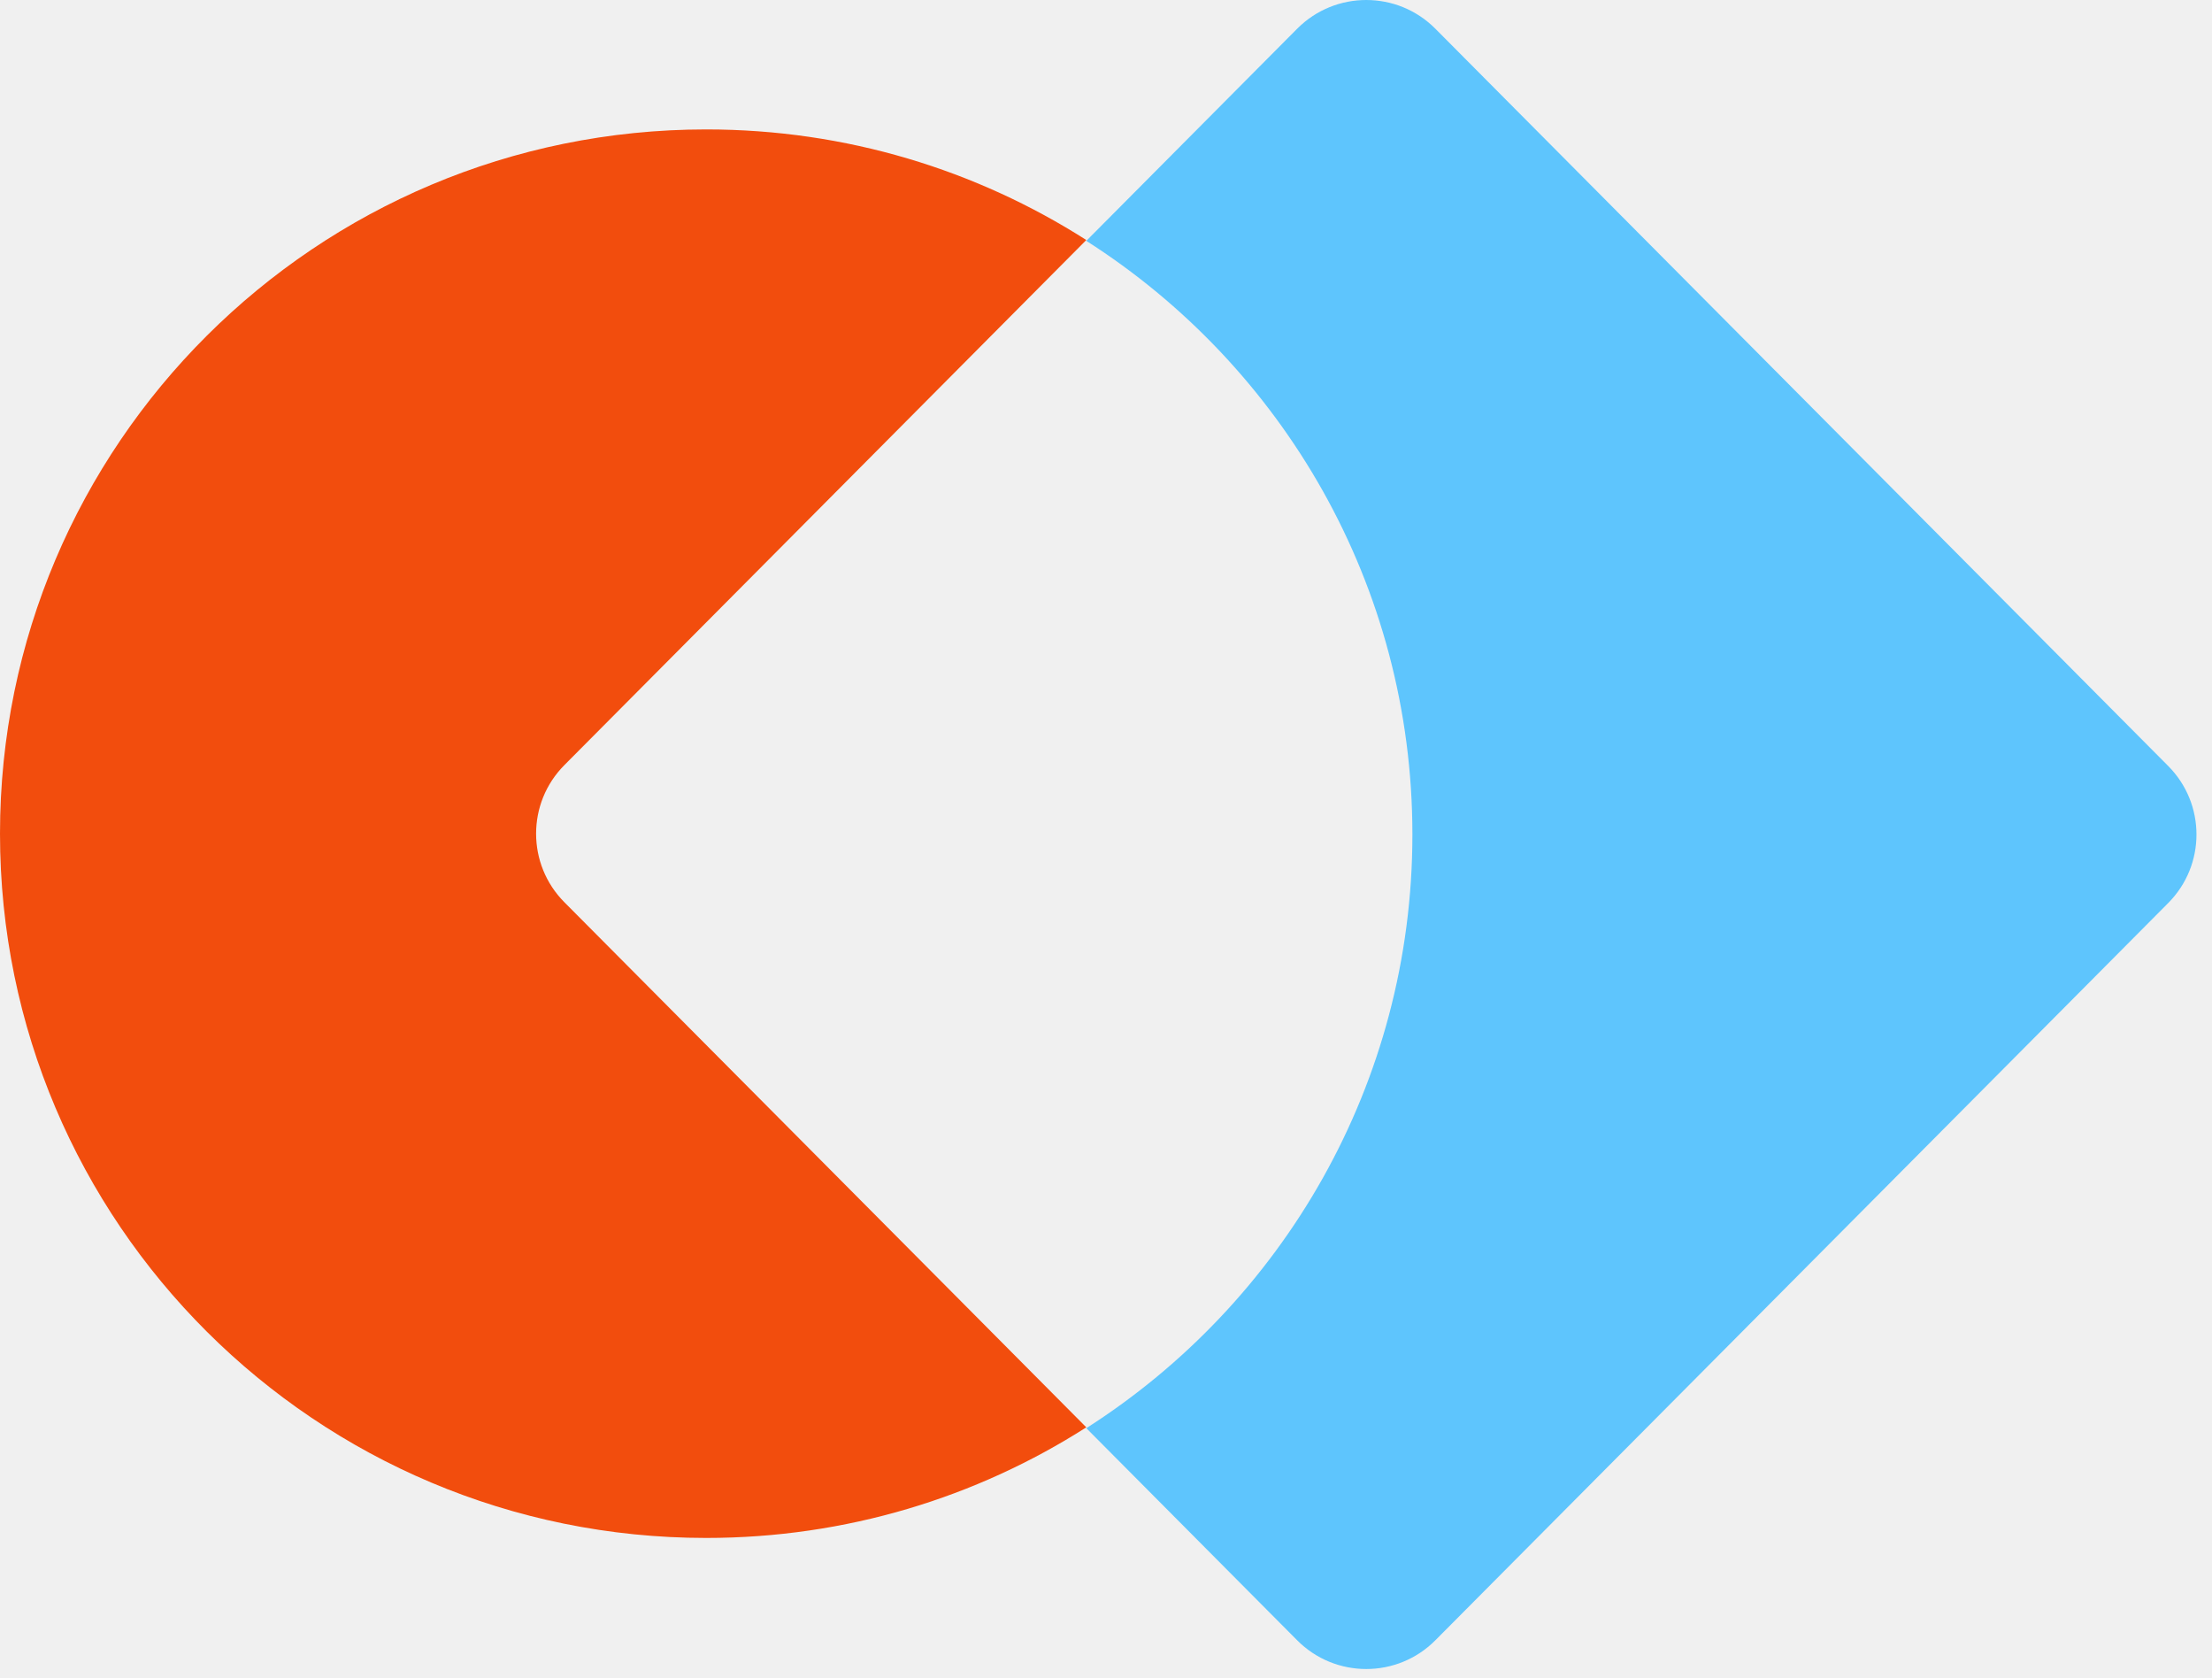
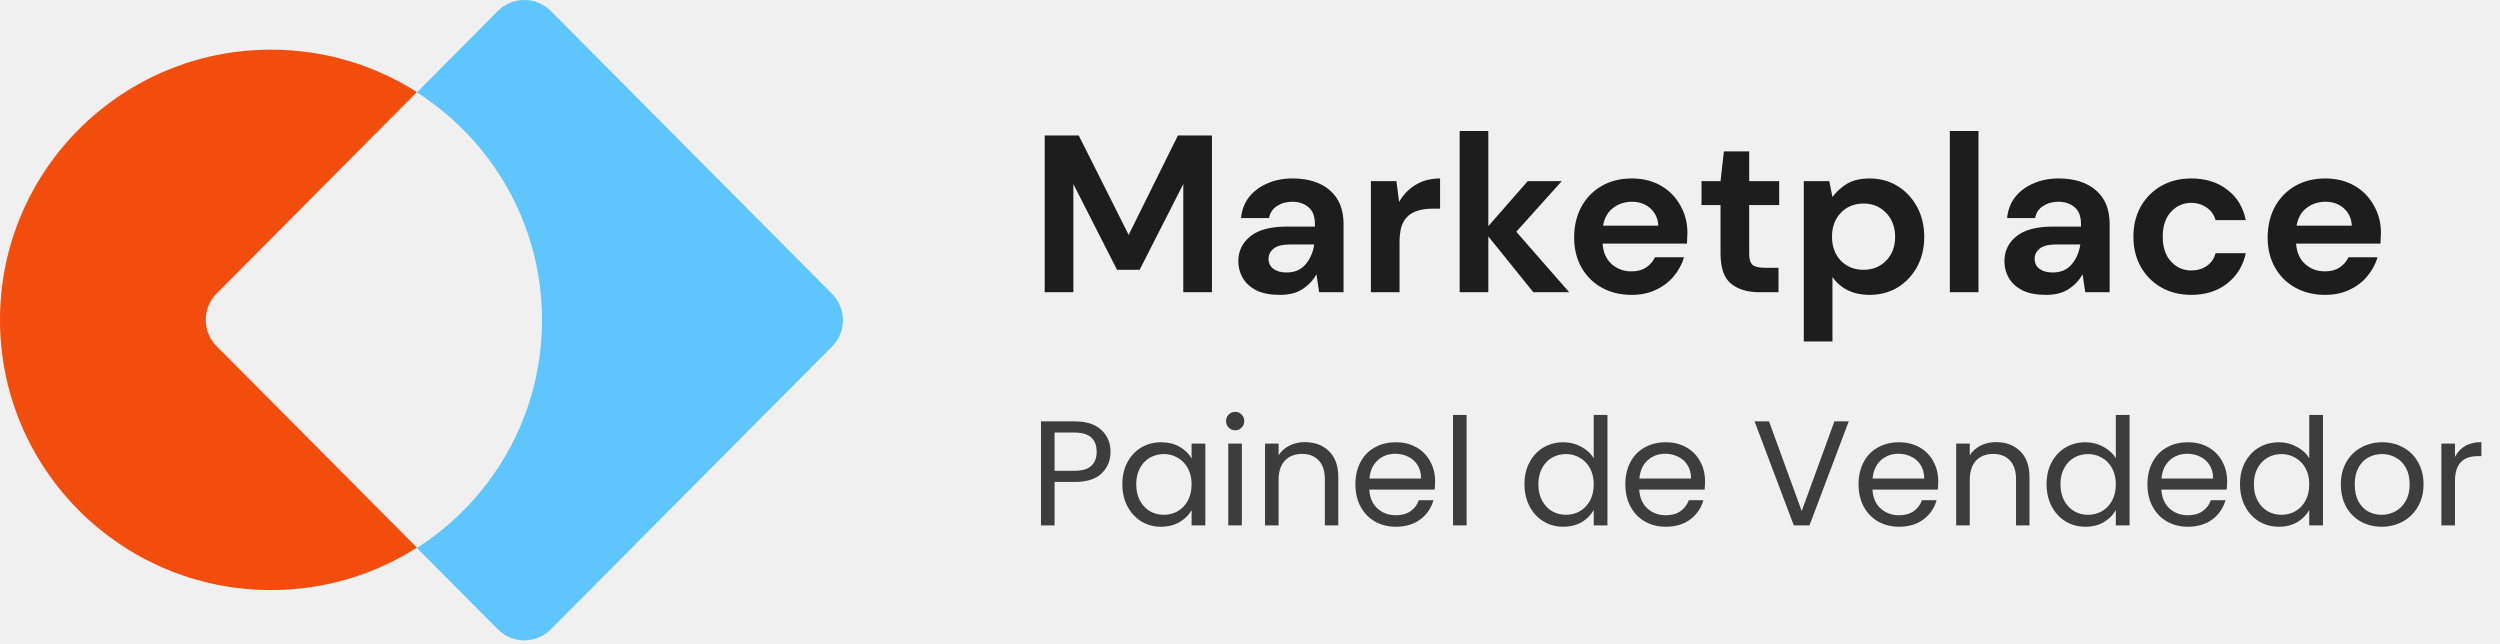
- <svg xmlns="http://www.w3.org/2000/svg" width="91" height="69" viewBox="0 0 91 69" fill="none">
+ <svg xmlns="http://www.w3.org/2000/svg" width="268" height="69" viewBox="0 0 268 69" fill="none">
  <path d="M53.364 67.463C54.931 69.039 57.483 69.039 59.05 67.463L89.198 37.141C90.749 35.581 90.749 33.064 89.198 31.504L59.05 1.182C57.483 -0.394 54.931 -0.394 53.364 1.182L44.69 9.906C52.757 15.053 58.105 24.065 58.105 34.323C58.105 44.58 52.757 53.592 44.69 58.739L53.364 67.463Z" fill="#5EC5FD" />
  <path fill-rule="evenodd" clip-rule="evenodd" d="M44.69 9.872L23.218 31.468C21.667 33.028 21.667 35.548 23.218 37.108L44.69 58.705C40.176 61.585 34.81 63.254 29.052 63.254C13.007 63.254 -1.4026e-06 50.286 0 34.288C1.4026e-06 18.291 13.007 5.323 29.052 5.323C34.809 5.323 40.175 6.992 44.69 9.872Z" fill="#F24D0D" />
+   <g clip-path="url(#clip0_3135_845)">
+     <path d="M111.993 31.323V14.523H115.641L120.993 25.178L126.273 14.523H129.921V31.323H126.849V19.73L122.169 28.922H119.745L115.065 19.73V31.323H111.993ZM137.213 31.61C136.189 31.61 135.349 31.451 134.693 31.131C134.037 30.794 133.549 30.355 133.229 29.811C132.909 29.267 132.749 28.666 132.749 28.011C132.749 26.907 133.181 26.011 134.045 25.323C134.909 24.634 136.205 24.291 137.933 24.291H140.957V24.003C140.957 23.186 140.725 22.587 140.261 22.203C139.797 21.819 139.221 21.627 138.533 21.627C137.909 21.627 137.365 21.779 136.901 22.082C136.437 22.37 136.149 22.802 136.037 23.378H133.037C133.117 22.515 133.405 21.762 133.901 21.122C134.413 20.483 135.069 19.994 135.869 19.659C136.669 19.306 137.565 19.131 138.557 19.131C140.253 19.131 141.589 19.555 142.565 20.402C143.541 21.25 144.029 22.451 144.029 24.003V31.323H141.413L141.125 29.402C140.773 30.043 140.277 30.57 139.637 30.986C139.013 31.402 138.205 31.61 137.213 31.61ZM137.909 29.21C138.789 29.21 139.469 28.922 139.949 28.346C140.445 27.77 140.757 27.058 140.885 26.21H138.269C137.453 26.21 136.869 26.363 136.517 26.666C136.165 26.954 135.989 27.314 135.989 27.747C135.989 28.21 136.165 28.57 136.517 28.826C136.869 29.082 137.333 29.21 137.909 29.21ZM146.96 31.323V19.419H149.696L149.984 21.651C150.416 20.883 151 20.274 151.736 19.826C152.488 19.363 153.368 19.131 154.376 19.131V22.37H153.512C152.84 22.37 152.24 22.474 151.712 22.683C151.184 22.89 150.768 23.25 150.464 23.762C150.176 24.274 150.032 24.986 150.032 25.898V31.323H146.96ZM156.476 31.323V14.043H159.548V24.242L163.772 19.419H167.42L162.548 24.843L168.212 31.323H164.372L159.548 25.346V31.323H156.476ZM174.916 31.61C173.716 31.61 172.652 31.355 171.724 30.843C170.796 30.331 170.068 29.61 169.54 28.683C169.012 27.755 168.748 26.683 168.748 25.466C168.748 24.235 169.004 23.139 169.516 22.178C170.044 21.218 170.764 20.474 171.676 19.947C172.604 19.402 173.692 19.131 174.94 19.131C176.108 19.131 177.14 19.387 178.036 19.898C178.932 20.41 179.628 21.114 180.124 22.011C180.636 22.89 180.892 23.875 180.892 24.962C180.892 25.139 180.884 25.323 180.868 25.515C180.868 25.706 180.86 25.907 180.844 26.114H171.796C171.86 27.043 172.18 27.77 172.756 28.299C173.348 28.826 174.06 29.09 174.892 29.09C175.516 29.09 176.036 28.954 176.452 28.683C176.884 28.395 177.204 28.026 177.412 27.578H180.532C180.308 28.331 179.932 29.018 179.404 29.642C178.892 30.25 178.252 30.73 177.484 31.082C176.732 31.434 175.876 31.61 174.916 31.61ZM174.94 21.627C174.188 21.627 173.524 21.843 172.948 22.274C172.372 22.691 172.004 23.331 171.844 24.195H177.772C177.724 23.41 177.436 22.787 176.908 22.323C176.38 21.858 175.724 21.627 174.94 21.627ZM188.569 31.323C187.321 31.323 186.321 31.018 185.569 30.41C184.817 29.802 184.441 28.723 184.441 27.171V21.986H182.401V19.419H184.441L184.801 16.227H187.513V19.419H190.729V21.986H187.513V27.195C187.513 27.77 187.633 28.171 187.873 28.395C188.129 28.602 188.561 28.706 189.169 28.706H190.657V31.323H188.569ZM193.366 36.602V19.419H196.102L196.438 21.122C196.822 20.595 197.326 20.131 197.95 19.73C198.59 19.331 199.414 19.131 200.422 19.131C201.542 19.131 202.542 19.402 203.422 19.947C204.302 20.491 204.998 21.235 205.51 22.178C206.022 23.122 206.278 24.195 206.278 25.395C206.278 26.595 206.022 27.666 205.51 28.61C204.998 29.538 204.302 30.274 203.422 30.819C202.542 31.346 201.542 31.61 200.422 31.61C199.526 31.61 198.742 31.442 198.07 31.107C197.398 30.77 196.854 30.299 196.438 29.691V36.602H193.366ZM199.774 28.922C200.75 28.922 201.558 28.595 202.198 27.939C202.838 27.282 203.158 26.434 203.158 25.395C203.158 24.355 202.838 23.498 202.198 22.826C201.558 22.154 200.75 21.819 199.774 21.819C198.782 21.819 197.966 22.154 197.326 22.826C196.702 23.483 196.39 24.331 196.39 25.37C196.39 26.41 196.702 27.267 197.326 27.939C197.966 28.595 198.782 28.922 199.774 28.922ZM209.023 31.323V14.043H212.095V31.323H209.023ZM219.338 31.61C218.314 31.61 217.474 31.451 216.818 31.131C216.162 30.794 215.674 30.355 215.354 29.811C215.034 29.267 214.874 28.666 214.874 28.011C214.874 26.907 215.306 26.011 216.17 25.323C217.034 24.634 218.33 24.291 220.058 24.291H223.082V24.003C223.082 23.186 222.85 22.587 222.386 22.203C221.922 21.819 221.346 21.627 220.658 21.627C220.034 21.627 219.49 21.779 219.026 22.082C218.562 22.37 218.274 22.802 218.162 23.378H215.162C215.242 22.515 215.53 21.762 216.026 21.122C216.538 20.483 217.194 19.994 217.994 19.659C218.794 19.306 219.69 19.131 220.682 19.131C222.378 19.131 223.714 19.555 224.69 20.402C225.666 21.25 226.154 22.451 226.154 24.003V31.323H223.538L223.25 29.402C222.898 30.043 222.402 30.57 221.762 30.986C221.138 31.402 220.33 31.61 219.338 31.61ZM220.034 29.21C220.914 29.21 221.594 28.922 222.074 28.346C222.57 27.77 222.882 27.058 223.01 26.21H220.394C219.578 26.21 218.994 26.363 218.642 26.666C218.29 26.954 218.114 27.314 218.114 27.747C218.114 28.21 218.29 28.57 218.642 28.826C218.994 29.082 219.458 29.21 220.034 29.21ZM234.917 31.61C233.701 31.61 232.629 31.346 231.701 30.819C230.773 30.291 230.037 29.555 229.493 28.61C228.965 27.666 228.701 26.587 228.701 25.37C228.701 24.154 228.965 23.075 229.493 22.131C230.037 21.186 230.773 20.451 231.701 19.922C232.629 19.395 233.701 19.131 234.917 19.131C236.437 19.131 237.717 19.53 238.757 20.331C239.797 21.114 240.461 22.203 240.749 23.595H237.509C237.349 23.018 237.029 22.57 236.549 22.25C236.085 21.915 235.533 21.747 234.893 21.747C234.045 21.747 233.325 22.067 232.733 22.706C232.141 23.346 231.845 24.235 231.845 25.37C231.845 26.506 232.141 27.395 232.733 28.035C233.325 28.674 234.045 28.994 234.893 28.994C235.533 28.994 236.085 28.834 236.549 28.515C237.029 28.195 237.349 27.738 237.509 27.146H240.749C240.461 28.491 239.797 29.57 238.757 30.387C237.717 31.203 236.437 31.61 234.917 31.61ZM249.26 31.61C248.06 31.61 246.996 31.355 246.068 30.843C245.14 30.331 244.412 29.61 243.884 28.683C243.356 27.755 243.092 26.683 243.092 25.466C243.092 24.235 243.348 23.139 243.86 22.178C244.388 21.218 245.108 20.474 246.02 19.947C246.948 19.402 248.036 19.131 249.284 19.131C250.452 19.131 251.484 19.387 252.38 19.898C253.276 20.41 253.972 21.114 254.468 22.011C254.98 22.89 255.236 23.875 255.236 24.962C255.236 25.139 255.228 25.323 255.212 25.515C255.212 25.706 255.204 25.907 255.188 26.114H246.14C246.204 27.043 246.524 27.77 247.1 28.299C247.692 28.826 248.404 29.09 249.236 29.09C249.86 29.09 250.38 28.954 250.796 28.683C251.228 28.395 251.548 28.026 251.756 27.578H254.876C254.652 28.331 254.276 29.018 253.748 29.642C253.236 30.25 252.596 30.73 251.828 31.082C251.076 31.434 250.22 31.61 249.26 31.61ZM249.284 21.627C248.532 21.627 247.868 21.843 247.292 22.274C246.716 22.691 246.348 23.331 246.188 24.195H252.116C252.068 23.41 251.78 22.787 251.252 22.323C250.724 21.858 250.068 21.627 249.284 21.627Z" fill="#1D1D1D" />
+     <path d="M119.049 48.434C119.049 49.362 118.729 50.136 118.089 50.755C117.46 51.362 116.494 51.666 115.193 51.666H113.049V56.322H111.593V45.17H115.193C116.452 45.17 117.406 45.474 118.057 46.083C118.718 46.691 119.049 47.474 119.049 48.434ZM115.193 50.467C116.004 50.467 116.601 50.291 116.985 49.938C117.369 49.587 117.561 49.085 117.561 48.434C117.561 47.059 116.772 46.37 115.193 46.37H113.049V50.467H115.193ZM120.315 51.907C120.315 51.011 120.496 50.227 120.859 49.554C121.221 48.872 121.717 48.344 122.347 47.971C122.987 47.597 123.696 47.41 124.475 47.41C125.243 47.41 125.909 47.576 126.475 47.907C127.04 48.237 127.461 48.653 127.739 49.154V47.554H129.211V56.322H127.739V54.691C127.451 55.203 127.019 55.629 126.443 55.971C125.877 56.301 125.216 56.467 124.459 56.467C123.68 56.467 122.976 56.275 122.347 55.891C121.717 55.507 121.221 54.968 120.859 54.275C120.496 53.581 120.315 52.792 120.315 51.907ZM127.739 51.922C127.739 51.261 127.605 50.685 127.339 50.194C127.072 49.704 126.709 49.331 126.251 49.075C125.803 48.808 125.307 48.675 124.763 48.675C124.219 48.675 123.723 48.803 123.275 49.059C122.827 49.315 122.469 49.688 122.203 50.178C121.936 50.669 121.803 51.245 121.803 51.907C121.803 52.578 121.936 53.165 122.203 53.666C122.469 54.157 122.827 54.536 123.275 54.803C123.723 55.059 124.219 55.187 124.763 55.187C125.307 55.187 125.803 55.059 126.251 54.803C126.709 54.536 127.072 54.157 127.339 53.666C127.605 53.165 127.739 52.584 127.739 51.922ZM132.423 46.13C132.146 46.13 131.911 46.035 131.719 45.843C131.527 45.651 131.431 45.416 131.431 45.139C131.431 44.861 131.527 44.627 131.719 44.434C131.911 44.242 132.146 44.147 132.423 44.147C132.69 44.147 132.914 44.242 133.095 44.434C133.287 44.627 133.383 44.861 133.383 45.139C133.383 45.416 133.287 45.651 133.095 45.843C132.914 46.035 132.69 46.13 132.423 46.13ZM133.127 47.554V56.322H131.671V47.554H133.127ZM139.881 47.395C140.947 47.395 141.811 47.72 142.473 48.37C143.134 49.011 143.465 49.938 143.465 51.154V56.322H142.025V51.362C142.025 50.488 141.806 49.821 141.369 49.362C140.931 48.893 140.334 48.658 139.577 48.658C138.809 48.658 138.195 48.898 137.737 49.379C137.289 49.858 137.065 50.557 137.065 51.474V56.322H135.609V47.554H137.065V48.803C137.353 48.355 137.742 48.008 138.233 47.763C138.734 47.517 139.283 47.395 139.881 47.395ZM153.843 51.602C153.843 51.88 153.827 52.173 153.795 52.483H146.787C146.84 53.346 147.134 54.024 147.667 54.514C148.211 54.995 148.867 55.234 149.635 55.234C150.264 55.234 150.787 55.09 151.203 54.803C151.63 54.504 151.928 54.109 152.099 53.618H153.667C153.432 54.461 152.963 55.149 152.259 55.682C151.555 56.205 150.68 56.467 149.635 56.467C148.803 56.467 148.056 56.28 147.395 55.907C146.744 55.533 146.232 55.005 145.859 54.322C145.486 53.629 145.299 52.829 145.299 51.922C145.299 51.016 145.48 50.221 145.843 49.538C146.206 48.856 146.712 48.333 147.363 47.971C148.024 47.597 148.782 47.41 149.635 47.41C150.467 47.41 151.203 47.592 151.843 47.955C152.483 48.317 152.974 48.819 153.315 49.459C153.667 50.088 153.843 50.803 153.843 51.602ZM152.339 51.298C152.339 50.744 152.216 50.269 151.971 49.874C151.726 49.469 151.39 49.165 150.963 48.962C150.547 48.749 150.083 48.642 149.571 48.642C148.835 48.642 148.206 48.877 147.683 49.346C147.171 49.816 146.878 50.467 146.803 51.298H152.339ZM157.221 44.483V56.322H155.765V44.483H157.221ZM163.424 51.907C163.424 51.011 163.605 50.227 163.968 49.554C164.331 48.872 164.827 48.344 165.456 47.971C166.096 47.597 166.811 47.41 167.6 47.41C168.283 47.41 168.917 47.571 169.504 47.891C170.091 48.2 170.539 48.611 170.848 49.123V44.483H172.32V56.322H170.848V54.675C170.56 55.197 170.133 55.629 169.568 55.971C169.003 56.301 168.341 56.467 167.584 56.467C166.805 56.467 166.096 56.275 165.456 55.891C164.827 55.507 164.331 54.968 163.968 54.275C163.605 53.581 163.424 52.792 163.424 51.907ZM170.848 51.922C170.848 51.261 170.715 50.685 170.448 50.194C170.181 49.704 169.819 49.331 169.36 49.075C168.912 48.808 168.416 48.675 167.872 48.675C167.328 48.675 166.832 48.803 166.384 49.059C165.936 49.315 165.579 49.688 165.312 50.178C165.045 50.669 164.912 51.245 164.912 51.907C164.912 52.578 165.045 53.165 165.312 53.666C165.579 54.157 165.936 54.536 166.384 54.803C166.832 55.059 167.328 55.187 167.872 55.187C168.416 55.187 168.912 55.059 169.36 54.803C169.819 54.536 170.181 54.157 170.448 53.666C170.715 53.165 170.848 52.584 170.848 51.922ZM182.781 51.602C182.781 51.88 182.765 52.173 182.733 52.483H175.725C175.778 53.346 176.071 54.024 176.605 54.514C177.149 54.995 177.805 55.234 178.573 55.234C179.202 55.234 179.725 55.09 180.141 54.803C180.567 54.504 180.866 54.109 181.037 53.618H182.605C182.37 54.461 181.901 55.149 181.197 55.682C180.493 56.205 179.618 56.467 178.573 56.467C177.741 56.467 176.994 56.28 176.333 55.907C175.682 55.533 175.17 55.005 174.797 54.322C174.423 53.629 174.237 52.829 174.237 51.922C174.237 51.016 174.418 50.221 174.781 49.538C175.143 48.856 175.65 48.333 176.301 47.971C176.962 47.597 177.719 47.41 178.573 47.41C179.405 47.41 180.141 47.592 180.781 47.955C181.421 48.317 181.911 48.819 182.253 49.459C182.605 50.088 182.781 50.803 182.781 51.602ZM181.277 51.298C181.277 50.744 181.154 50.269 180.909 49.874C180.663 49.469 180.327 49.165 179.901 48.962C179.485 48.749 179.021 48.642 178.509 48.642C177.773 48.642 177.143 48.877 176.621 49.346C176.109 49.816 175.815 50.467 175.741 51.298H181.277ZM198.184 45.17L193.976 56.322H192.296L188.088 45.17H189.64L193.144 54.786L196.648 45.17H198.184ZM207.781 51.602C207.781 51.88 207.765 52.173 207.733 52.483H200.725C200.778 53.346 201.071 54.024 201.605 54.514C202.149 54.995 202.805 55.234 203.573 55.234C204.202 55.234 204.725 55.09 205.141 54.803C205.567 54.504 205.866 54.109 206.037 53.618H207.605C207.37 54.461 206.901 55.149 206.197 55.682C205.493 56.205 204.618 56.467 203.573 56.467C202.741 56.467 201.994 56.28 201.333 55.907C200.682 55.533 200.17 55.005 199.797 54.322C199.423 53.629 199.237 52.829 199.237 51.922C199.237 51.016 199.418 50.221 199.781 49.538C200.143 48.856 200.65 48.333 201.301 47.971C201.962 47.597 202.719 47.41 203.573 47.41C204.405 47.41 205.141 47.592 205.781 47.955C206.421 48.317 206.911 48.819 207.253 49.459C207.605 50.088 207.781 50.803 207.781 51.602ZM206.277 51.298C206.277 50.744 206.154 50.269 205.909 49.874C205.663 49.469 205.327 49.165 204.901 48.962C204.485 48.749 204.021 48.642 203.509 48.642C202.773 48.642 202.143 48.877 201.621 49.346C201.109 49.816 200.815 50.467 200.741 51.298H206.277ZM213.975 47.395C215.041 47.395 215.905 47.72 216.567 48.37C217.228 49.011 217.559 49.938 217.559 51.154V56.322H216.119V51.362C216.119 50.488 215.9 49.821 215.463 49.362C215.025 48.893 214.428 48.658 213.671 48.658C212.903 48.658 212.289 48.898 211.831 49.379C211.383 49.858 211.159 50.557 211.159 51.474V56.322H209.703V47.554H211.159V48.803C211.447 48.355 211.836 48.008 212.327 47.763C212.828 47.517 213.377 47.395 213.975 47.395ZM219.393 51.907C219.393 51.011 219.574 50.227 219.937 49.554C220.3 48.872 220.796 48.344 221.425 47.971C222.065 47.597 222.78 47.41 223.569 47.41C224.252 47.41 224.886 47.571 225.473 47.891C226.06 48.2 226.508 48.611 226.817 49.123V44.483H228.289V56.322H226.817V54.675C226.529 55.197 226.102 55.629 225.537 55.971C224.972 56.301 224.31 56.467 223.553 56.467C222.774 56.467 222.065 56.275 221.425 55.891C220.796 55.507 220.3 54.968 219.937 54.275C219.574 53.581 219.393 52.792 219.393 51.907ZM226.817 51.922C226.817 51.261 226.684 50.685 226.417 50.194C226.15 49.704 225.788 49.331 225.329 49.075C224.881 48.808 224.385 48.675 223.841 48.675C223.297 48.675 222.801 48.803 222.353 49.059C221.905 49.315 221.548 49.688 221.281 50.178C221.014 50.669 220.881 51.245 220.881 51.907C220.881 52.578 221.014 53.165 221.281 53.666C221.548 54.157 221.905 54.536 222.353 54.803C222.801 55.059 223.297 55.187 223.841 55.187C224.385 55.187 224.881 55.059 225.329 54.803C225.788 54.536 226.15 54.157 226.417 53.666C226.684 53.165 226.817 52.584 226.817 51.922ZM238.749 51.602C238.749 51.88 238.733 52.173 238.701 52.483H231.693C231.747 53.346 232.04 54.024 232.573 54.514C233.117 54.995 233.773 55.234 234.541 55.234C235.171 55.234 235.693 55.09 236.109 54.803C236.536 54.504 236.835 54.109 237.005 53.618H238.573C238.339 54.461 237.869 55.149 237.165 55.682C236.461 56.205 235.587 56.467 234.541 56.467C233.709 56.467 232.963 56.28 232.301 55.907C231.651 55.533 231.139 55.005 230.765 54.322C230.392 53.629 230.205 52.829 230.205 51.922C230.205 51.016 230.387 50.221 230.749 49.538C231.112 48.856 231.619 48.333 232.269 47.971C232.931 47.597 233.688 47.41 234.541 47.41C235.373 47.41 236.109 47.592 236.749 47.955C237.389 48.317 237.88 48.819 238.221 49.459C238.573 50.088 238.749 50.803 238.749 51.602ZM237.245 51.298C237.245 50.744 237.123 50.269 236.877 49.874C236.632 49.469 236.296 49.165 235.869 48.962C235.453 48.749 234.989 48.642 234.477 48.642C233.741 48.642 233.112 48.877 232.589 49.346C232.077 49.816 231.784 50.467 231.709 51.298H237.245ZM240.127 51.907C240.127 51.011 240.309 50.227 240.671 49.554C241.034 48.872 241.53 48.344 242.159 47.971C242.799 47.597 243.514 47.41 244.303 47.41C244.986 47.41 245.621 47.571 246.207 47.891C246.794 48.2 247.242 48.611 247.551 49.123V44.483H249.023V56.322H247.551V54.675C247.263 55.197 246.837 55.629 246.271 55.971C245.706 56.301 245.045 56.467 244.287 56.467C243.509 56.467 242.799 56.275 242.159 55.891C241.53 55.507 241.034 54.968 240.671 54.275C240.309 53.581 240.127 52.792 240.127 51.907ZM247.551 51.922C247.551 51.261 247.418 50.685 247.151 50.194C246.885 49.704 246.522 49.331 246.063 49.075C245.615 48.808 245.119 48.675 244.575 48.675C244.031 48.675 243.535 48.803 243.087 49.059C242.639 49.315 242.282 49.688 242.015 50.178C241.749 50.669 241.615 51.245 241.615 51.907C241.615 52.578 241.749 53.165 242.015 53.666C242.282 54.157 242.639 54.536 243.087 54.803C243.535 55.059 244.031 55.187 244.575 55.187C245.119 55.187 245.615 55.059 246.063 54.803C246.522 54.536 246.885 54.157 247.151 53.666C247.418 53.165 247.551 52.584 247.551 51.922ZM255.308 56.467C254.486 56.467 253.74 56.28 253.068 55.907C252.406 55.533 251.884 55.005 251.5 54.322C251.126 53.629 250.94 52.829 250.94 51.922C250.94 51.026 251.132 50.237 251.516 49.554C251.91 48.861 252.444 48.333 253.116 47.971C253.788 47.597 254.54 47.41 255.372 47.41C256.204 47.41 256.956 47.597 257.628 47.971C258.3 48.333 258.828 48.856 259.212 49.538C259.606 50.221 259.804 51.016 259.804 51.922C259.804 52.829 259.601 53.629 259.196 54.322C258.801 55.005 258.262 55.533 257.58 55.907C256.897 56.28 256.14 56.467 255.308 56.467ZM255.308 55.187C255.83 55.187 256.321 55.064 256.78 54.819C257.238 54.573 257.606 54.205 257.884 53.715C258.172 53.224 258.316 52.627 258.316 51.922C258.316 51.218 258.177 50.621 257.9 50.13C257.622 49.64 257.26 49.277 256.812 49.042C256.364 48.797 255.878 48.675 255.356 48.675C254.822 48.675 254.332 48.797 253.884 49.042C253.446 49.277 253.094 49.64 252.828 50.13C252.561 50.621 252.428 51.218 252.428 51.922C252.428 52.637 252.556 53.24 252.812 53.73C253.078 54.221 253.43 54.589 253.868 54.834C254.305 55.069 254.785 55.187 255.308 55.187ZM263.174 48.978C263.43 48.477 263.793 48.088 264.262 47.81C264.742 47.533 265.323 47.395 266.006 47.395V48.898H265.622C263.99 48.898 263.174 49.784 263.174 51.554V56.322H261.718V47.554H263.174V48.978Z" fill="#3D3D3D" />
+   </g>
+   <defs>
+     <clipPath id="clip0_3135_845">
+       <rect width="157" height="52" fill="white" transform="translate(110.361 8.32251)" />
+     </clipPath>
+   </defs>
</svg>
